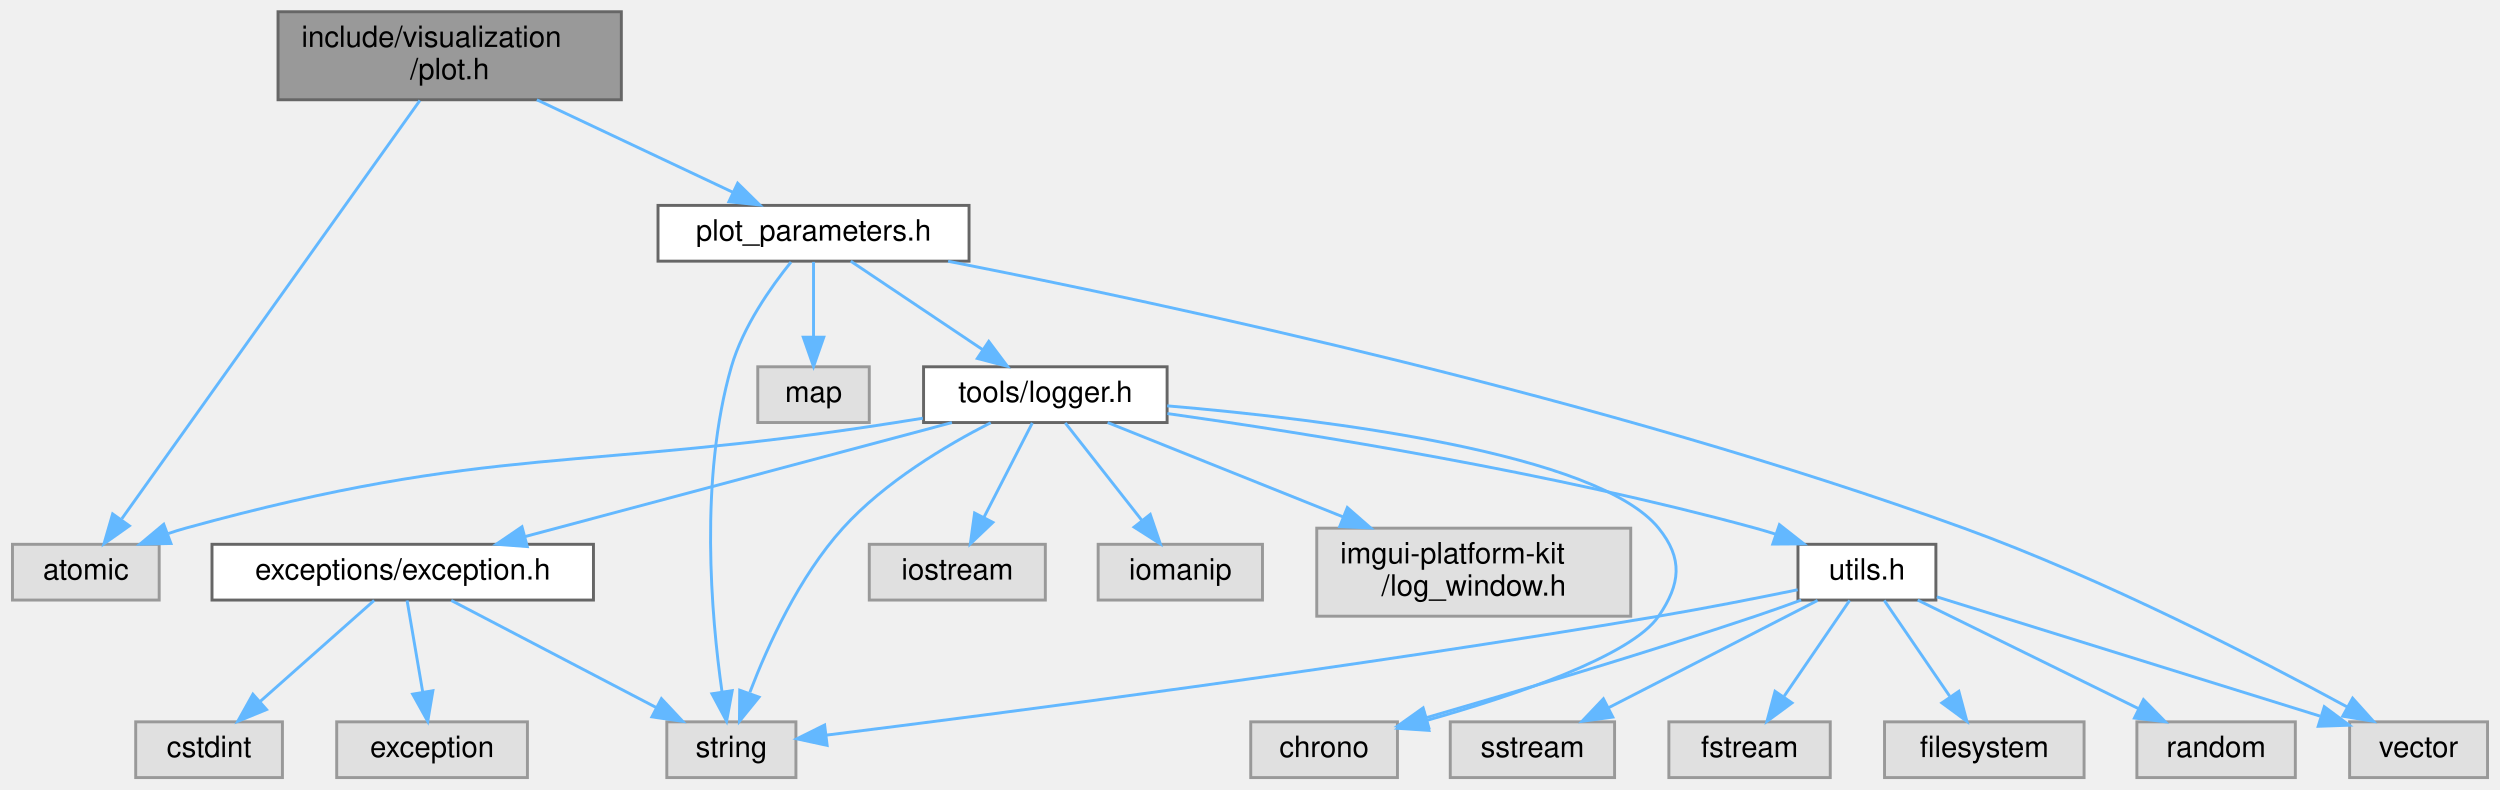
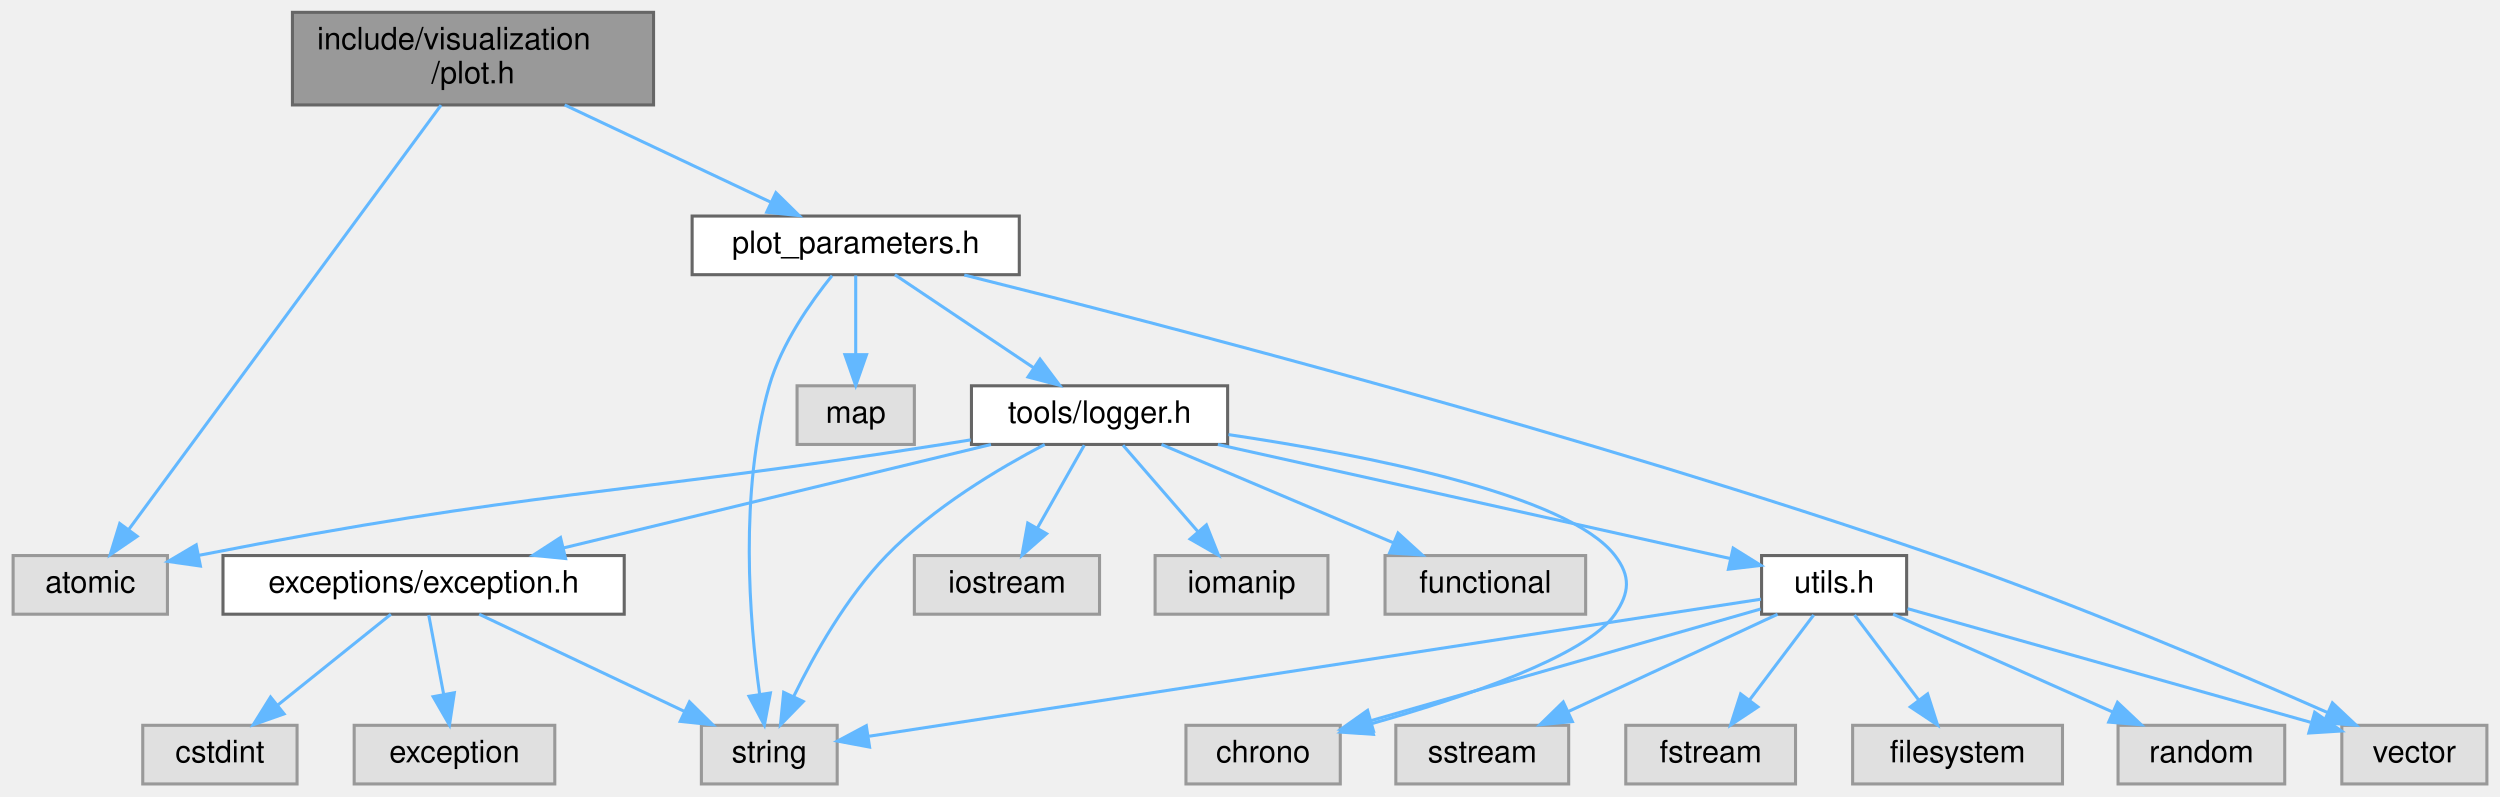
- <svg xmlns="http://www.w3.org/2000/svg" xmlns:xlink="http://www.w3.org/1999/xlink" width="852pt" height="269pt" viewBox="0.00 0.00 851.50 269.00">
-   <g id="graph0" class="graph" transform="scale(1 1) rotate(0) translate(4 265)">
+ <svg xmlns="http://www.w3.org/2000/svg" xmlns:xlink="http://www.w3.org/1999/xlink" width="810pt" height="258pt" viewBox="0.00 0.00 809.50 258.00">
+   <g id="graph0" class="graph" transform="scale(1 1) rotate(0) translate(4 254)">
    <g id="Node000001" class="node">
      <g id="a_Node000001">
        <a xlink:title=" ">
-           <polygon fill="#999999" stroke="#666666" points="207.5,-261 90.5,-261 90.5,-231 207.5,-231 207.5,-261" />
-           <text text-anchor="start" x="98.5" y="-249" font-family="Helvetica,sans-Serif" font-size="10.00">include/visualization</text>
-           <text text-anchor="middle" x="149" y="-238" font-family="Helvetica,sans-Serif" font-size="10.00">/plot.h</text>
+           <polygon fill="#999999" stroke="#666666" points="207.5,-250 90.5,-250 90.5,-220 207.5,-220 207.5,-250" />
+           <text text-anchor="start" x="98.5" y="-238" font-family="Helvetica,sans-Serif" font-size="10.00">include/visualization</text>
+           <text text-anchor="middle" x="149" y="-227" font-family="Helvetica,sans-Serif" font-size="10.00">/plot.h</text>
        </a>
      </g>
    </g>
    <g id="Node000002" class="node">
      <g id="a_Node000002">
        <a xlink:title=" ">
-           <polygon fill="#e0e0e0" stroke="#999999" points="50,-79.5 0,-79.5 0,-60.5 50,-60.5 50,-79.5" />
-           <text text-anchor="middle" x="25" y="-67.5" font-family="Helvetica,sans-Serif" font-size="10.00">atomic</text>
+           <polygon fill="#e0e0e0" stroke="#999999" points="50,-74 0,-74 0,-55 50,-55 50,-74" />
+           <text text-anchor="middle" x="25" y="-62" font-family="Helvetica,sans-Serif" font-size="10.00">atomic</text>
        </a>
      </g>
    </g>
    <g id="edge1_Node000001_Node000002" class="edge">
      <g id="a_edge1_Node000001_Node000002">
        <a xlink:title=" ">
-           <path fill="none" stroke="#63b8ff" d="M138.85,-230.76C116.22,-199.01 61.7,-122.5 37.24,-88.18" />
-           <polygon fill="#63b8ff" stroke="#63b8ff" points="39.84,-85.8 31.19,-79.68 34.14,-89.86 39.84,-85.8" />
+           <path fill="none" stroke="#63b8ff" d="M138.64,-219.92C115.98,-189.12 62.06,-115.85 37.53,-82.53" />
+           <polygon fill="#63b8ff" stroke="#63b8ff" points="40.19,-80.23 31.44,-74.25 34.55,-84.38 40.19,-80.23" />
        </a>
      </g>
    </g>
    <g id="Node000003" class="node">
      <g id="a_Node000003">
        <a xlink:href="plot__parameters_8h.html" target="_top" xlink:title=" ">
-           <polygon fill="white" stroke="#666666" points="326,-195 220,-195 220,-176 326,-176 326,-195" />
-           <text text-anchor="middle" x="273" y="-183" font-family="Helvetica,sans-Serif" font-size="10.00">plot_parameters.h</text>
+           <polygon fill="white" stroke="#666666" points="326,-184 220,-184 220,-165 326,-165 326,-184" />
+           <text text-anchor="middle" x="273" y="-172" font-family="Helvetica,sans-Serif" font-size="10.00">plot_parameters.h</text>
        </a>
      </g>
    </g>
    <g id="edge2_Node000001_Node000003" class="edge">
      <g id="a_edge2_Node000001_Node000003">
        <a xlink:title=" ">
-           <path fill="none" stroke="#63b8ff" d="M178.7,-230.99C199.02,-221.4 225.76,-208.79 245.58,-199.44" />
-           <polygon fill="#63b8ff" stroke="#63b8ff" points="247.14,-202.57 254.69,-195.14 244.15,-196.24 247.14,-202.57" />
+           <path fill="none" stroke="#63b8ff" d="M178.7,-219.99C199.02,-210.4 225.76,-197.79 245.58,-188.44" />
+           <polygon fill="#63b8ff" stroke="#63b8ff" points="247.14,-191.57 254.69,-184.14 244.15,-185.24 247.14,-191.57" />
        </a>
      </g>
    </g>
    <g id="Node000004" class="node">
      <g id="a_Node000004">
        <a xlink:title=" ">
-           <polygon fill="#e0e0e0" stroke="#999999" points="292,-140 254,-140 254,-121 292,-121 292,-140" />
-           <text text-anchor="middle" x="273" y="-128" font-family="Helvetica,sans-Serif" font-size="10.00">map</text>
+           <polygon fill="#e0e0e0" stroke="#999999" points="292,-129 254,-129 254,-110 292,-110 292,-129" />
+           <text text-anchor="middle" x="273" y="-117" font-family="Helvetica,sans-Serif" font-size="10.00">map</text>
        </a>
      </g>
    </g>
    <g id="edge3_Node000003_Node000004" class="edge">
      <g id="a_edge3_Node000003_Node000004">
        <a xlink:title=" ">
-           <path fill="none" stroke="#63b8ff" d="M273,-175.75C273,-168.8 273,-158.85 273,-150.13" />
-           <polygon fill="#63b8ff" stroke="#63b8ff" points="276.5,-150.09 273,-140.09 269.5,-150.09 276.5,-150.09" />
+           <path fill="none" stroke="#63b8ff" d="M273,-164.75C273,-157.8 273,-147.85 273,-139.13" />
+           <polygon fill="#63b8ff" stroke="#63b8ff" points="276.5,-139.09 273,-129.09 269.5,-139.09 276.5,-139.09" />
        </a>
      </g>
    </g>
    <g id="Node000005" class="node">
      <g id="a_Node000005">
        <a xlink:title=" ">
          <polygon fill="#e0e0e0" stroke="#999999" points="267,-19 223,-19 223,0 267,0 267,-19" />
          <text text-anchor="middle" x="245" y="-7" font-family="Helvetica,sans-Serif" font-size="10.00">string</text>
        </a>
      </g>
    </g>
    <g id="edge4_Node000003_Node000005" class="edge">
      <g id="a_edge4_Node000003_Node000005">
        <a xlink:title=" ">
-           <path fill="none" stroke="#63b8ff" d="M265.33,-175.7C258.48,-167.21 248.95,-153.68 245,-140 234.03,-101.97 238.15,-55.01 241.79,-29.38" />
-           <polygon fill="#63b8ff" stroke="#63b8ff" points="245.29,-29.63 243.37,-19.21 238.38,-28.56 245.29,-29.63" />
+           <path fill="none" stroke="#63b8ff" d="M265.33,-164.7C258.48,-156.21 248.95,-142.68 245,-129 235.15,-94.86 238.59,-52.84 241.87,-29.12" />
+           <polygon fill="#63b8ff" stroke="#63b8ff" points="245.36,-29.47 243.41,-19.06 238.44,-28.41 245.36,-29.47" />
        </a>
      </g>
    </g>
    <g id="Node000006" class="node">
      <g id="a_Node000006">
        <a xlink:title=" ">
-           <polygon fill="#e0e0e0" stroke="#999999" points="843.5,-19 796.5,-19 796.5,0 843.5,0 843.5,-19" />
-           <text text-anchor="middle" x="820" y="-7" font-family="Helvetica,sans-Serif" font-size="10.00">vector</text>
+           <polygon fill="#e0e0e0" stroke="#999999" points="801.5,-19 754.5,-19 754.5,0 801.5,0 801.5,-19" />
+           <text text-anchor="middle" x="778" y="-7" font-family="Helvetica,sans-Serif" font-size="10.00">vector</text>
        </a>
      </g>
    </g>
    <g id="edge5_Node000003_Node000006" class="edge">
      <g id="a_edge5_Node000003_Node000006">
        <a xlink:title=" ">
-           <path fill="none" stroke="#63b8ff" d="M318.86,-175.96C392.97,-161.47 543.07,-129.27 665,-85 712.86,-67.62 765.74,-40.33 795.71,-24.05" />
-           <polygon fill="#63b8ff" stroke="#63b8ff" points="797.52,-27.06 804.61,-19.18 794.15,-20.92 797.52,-27.06" />
+           <path fill="none" stroke="#63b8ff" d="M308.18,-164.89C371.71,-149.03 509.56,-113.22 623,-74 668.14,-58.39 719.15,-36.68 749.92,-23.11" />
+           <polygon fill="#63b8ff" stroke="#63b8ff" points="751.45,-26.27 759.17,-19.01 748.61,-19.87 751.45,-26.27" />
        </a>
      </g>
    </g>
    <g id="Node000007" class="node">
      <g id="a_Node000007">
        <a xlink:href="logger_8h.html" target="_top" xlink:title=" ">
-           <polygon fill="white" stroke="#666666" points="393.5,-140 310.5,-140 310.5,-121 393.5,-121 393.5,-140" />
-           <text text-anchor="middle" x="352" y="-128" font-family="Helvetica,sans-Serif" font-size="10.00">tools/logger.h</text>
+           <polygon fill="white" stroke="#666666" points="393.5,-129 310.5,-129 310.5,-110 393.5,-110 393.5,-129" />
+           <text text-anchor="middle" x="352" y="-117" font-family="Helvetica,sans-Serif" font-size="10.00">tools/logger.h</text>
        </a>
      </g>
    </g>
    <g id="edge6_Node000003_Node000007" class="edge">
      <g id="a_edge6_Node000003_Node000007">
        <a xlink:title=" ">
-           <path fill="none" stroke="#63b8ff" d="M285.69,-175.98C297.83,-167.84 316.36,-155.41 330.75,-145.76" />
-           <polygon fill="#63b8ff" stroke="#63b8ff" points="332.72,-148.65 339.08,-140.17 328.82,-142.84 332.72,-148.65" />
+           <path fill="none" stroke="#63b8ff" d="M285.69,-164.98C297.83,-156.84 316.36,-144.41 330.75,-134.76" />
+           <polygon fill="#63b8ff" stroke="#63b8ff" points="332.72,-137.65 339.08,-129.17 328.82,-131.84 332.72,-137.65" />
        </a>
      </g>
    </g>
    <g id="edge11_Node000007_Node000002" class="edge">
      <g id="a_edge11_Node000007_Node000002">
        <a xlink:title=" ">
-           <path fill="none" stroke="#63b8ff" d="M310.26,-122.48C307.13,-121.97 304.01,-121.48 301,-121 193.59,-104.06 163.82,-113.91 59,-85 57.06,-84.47 55.09,-83.85 53.11,-83.18" />
-           <polygon fill="#63b8ff" stroke="#63b8ff" points="54.01,-79.78 43.42,-79.54 51.55,-86.33 54.01,-79.78" />
+           <path fill="none" stroke="#63b8ff" d="M310.26,-111.48C307.13,-110.97 304.01,-110.48 301,-110 196.74,-93.56 167.36,-95.1 60.12,-74.06" />
+           <polygon fill="#63b8ff" stroke="#63b8ff" points="60.68,-70.6 50.19,-72.09 59.32,-77.47 60.68,-70.6" />
        </a>
      </g>
    </g>
    <g id="edge8_Node000007_Node000005" class="edge">
      <g id="a_edge8_Node000007_Node000005">
        <a xlink:title=" ">
-           <path fill="none" stroke="#63b8ff" d="M333.38,-120.94C318.28,-113.25 297.24,-100.76 283,-85 268.13,-68.54 257.48,-45.2 251.3,-29.05" />
-           <polygon fill="#63b8ff" stroke="#63b8ff" points="254.43,-27.41 247.75,-19.19 247.85,-29.78 254.43,-27.41" />
+           <path fill="none" stroke="#63b8ff" d="M334.25,-109.99C319.28,-102.17 297.96,-89.47 283,-74 270.05,-60.61 259.57,-42.01 252.93,-28.4" />
+           <polygon fill="#63b8ff" stroke="#63b8ff" points="256.01,-26.72 248.62,-19.14 249.66,-29.68 256.01,-26.72" />
        </a>
      </g>
    </g>
    <g id="Node000008" class="node">
      <g id="a_Node000008">
        <a xlink:title=" ">
-           <polygon fill="#e0e0e0" stroke="#999999" points="352,-79.5 292,-79.5 292,-60.5 352,-60.5 352,-79.5" />
-           <text text-anchor="middle" x="322" y="-67.5" font-family="Helvetica,sans-Serif" font-size="10.00">iostream</text>
+           <polygon fill="#e0e0e0" stroke="#999999" points="352,-74 292,-74 292,-55 352,-55 352,-74" />
+           <text text-anchor="middle" x="322" y="-62" font-family="Helvetica,sans-Serif" font-size="10.00">iostream</text>
        </a>
      </g>
    </g>
    <g id="edge7_Node000007_Node000008" class="edge">
      <g id="a_edge7_Node000007_Node000008">
        <a xlink:title=" ">
-           <path fill="none" stroke="#63b8ff" d="M347.57,-120.87C343.23,-112.4 336.48,-99.24 331.01,-88.57" />
-           <polygon fill="#63b8ff" stroke="#63b8ff" points="334.12,-86.97 326.44,-79.67 327.89,-90.16 334.12,-86.97" />
+           <path fill="none" stroke="#63b8ff" d="M347.05,-109.75C342.94,-102.49 336.97,-91.95 331.9,-82.98" />
+           <polygon fill="#63b8ff" stroke="#63b8ff" points="334.83,-81.07 326.86,-74.09 328.74,-84.52 334.83,-81.07" />
        </a>
      </g>
    </g>
    <g id="Node000009" class="node">
      <g id="a_Node000009">
        <a xlink:title=" ">
-           <polygon fill="#e0e0e0" stroke="#999999" points="472,-19 422,-19 422,0 472,0 472,-19" />
-           <text text-anchor="middle" x="447" y="-7" font-family="Helvetica,sans-Serif" font-size="10.00">chrono</text>
+           <polygon fill="#e0e0e0" stroke="#999999" points="430,-19 380,-19 380,0 430,0 430,-19" />
+           <text text-anchor="middle" x="405" y="-7" font-family="Helvetica,sans-Serif" font-size="10.00">chrono</text>
        </a>
      </g>
    </g>
    <g id="edge9_Node000007_Node000009" class="edge">
      <g id="a_edge9_Node000007_Node000009">
        <a xlink:title=" ">
-           <path fill="none" stroke="#63b8ff" d="M393.52,-126.69C448.34,-122.02 540.34,-110.52 561,-85 569.39,-74.64 568.52,-66.01 561,-55 551.71,-41.41 511.89,-27.96 481.91,-19.47" />
-           <polygon fill="#63b8ff" stroke="#63b8ff" points="482.74,-16.07 472.17,-16.79 480.88,-22.82 482.74,-16.07" />
+           <path fill="none" stroke="#63b8ff" d="M393.78,-113.19C438.11,-106.6 503.83,-93.75 519,-74 524.15,-67.3 523.76,-61.97 519,-55 509.71,-41.41 469.89,-27.96 439.91,-19.47" />
+           <polygon fill="#63b8ff" stroke="#63b8ff" points="440.74,-16.07 430.17,-16.79 438.88,-22.82 440.74,-16.07" />
        </a>
      </g>
    </g>
    <g id="Node000010" class="node">
      <g id="a_Node000010">
        <a xlink:title=" ">
-           <polygon fill="#e0e0e0" stroke="#999999" points="426,-79.5 370,-79.5 370,-60.5 426,-60.5 426,-79.5" />
-           <text text-anchor="middle" x="398" y="-67.5" font-family="Helvetica,sans-Serif" font-size="10.00">iomanip</text>
+           <polygon fill="#e0e0e0" stroke="#999999" points="426,-74 370,-74 370,-55 426,-55 426,-74" />
+           <text text-anchor="middle" x="398" y="-62" font-family="Helvetica,sans-Serif" font-size="10.00">iomanip</text>
        </a>
      </g>
    </g>
    <g id="edge10_Node000007_Node000010" class="edge">
      <g id="a_edge10_Node000007_Node000010">
        <a xlink:title=" ">
-           <path fill="none" stroke="#63b8ff" d="M358.79,-120.87C365.65,-112.14 376.43,-98.43 384.95,-87.59" />
-           <polygon fill="#63b8ff" stroke="#63b8ff" points="387.75,-89.69 391.18,-79.67 382.25,-85.36 387.75,-89.69" />
+           <path fill="none" stroke="#63b8ff" d="M359.6,-109.75C366.16,-102.18 375.82,-91.05 383.81,-81.84" />
+           <polygon fill="#63b8ff" stroke="#63b8ff" points="386.63,-83.94 390.55,-74.09 381.35,-79.35 386.63,-83.94" />
        </a>
      </g>
    </g>
    <g id="Node000011" class="node">
      <g id="a_Node000011">
        <a xlink:title=" ">
-           <polygon fill="#e0e0e0" stroke="#999999" points="551.5,-85 444.5,-85 444.5,-55 551.5,-55 551.5,-85" />
-           <text text-anchor="start" x="452.5" y="-73" font-family="Helvetica,sans-Serif" font-size="10.00">imgui-platform-kit</text>
-           <text text-anchor="middle" x="498" y="-62" font-family="Helvetica,sans-Serif" font-size="10.00">/log_window.h</text>
+           <polygon fill="#e0e0e0" stroke="#999999" points="509.5,-74 444.5,-74 444.5,-55 509.5,-55 509.5,-74" />
+           <text text-anchor="middle" x="477" y="-62" font-family="Helvetica,sans-Serif" font-size="10.00">functional</text>
        </a>
      </g>
    </g>
    <g id="edge12_Node000007_Node000011" class="edge">
      <g id="a_edge12_Node000007_Node000011">
        <a xlink:title=" ">
-           <path fill="none" stroke="#63b8ff" d="M373.23,-120.99C394.15,-112.61 426.76,-99.55 453.39,-88.87" />
-           <polygon fill="#63b8ff" stroke="#63b8ff" points="454.92,-92.03 462.9,-85.06 452.32,-85.53 454.92,-92.03" />
+           <path fill="none" stroke="#63b8ff" d="M372.08,-109.98C392.37,-101.38 423.96,-87.99 447.17,-78.15" />
+           <polygon fill="#63b8ff" stroke="#63b8ff" points="448.71,-81.3 456.55,-74.17 445.98,-74.85 448.71,-81.3" />
        </a>
      </g>
    </g>
    <g id="Node000012" class="node">
      <g id="a_Node000012">
        <a xlink:href="exception_8h.html" target="_top" xlink:title=" ">
-           <polygon fill="white" stroke="#666666" points="198,-79.5 68,-79.5 68,-60.5 198,-60.5 198,-79.5" />
-           <text text-anchor="middle" x="133" y="-67.5" font-family="Helvetica,sans-Serif" font-size="10.00">exceptions/exception.h</text>
+           <polygon fill="white" stroke="#666666" points="198,-74 68,-74 68,-55 198,-55 198,-74" />
+           <text text-anchor="middle" x="133" y="-62" font-family="Helvetica,sans-Serif" font-size="10.00">exceptions/exception.h</text>
        </a>
      </g>
    </g>
    <g id="edge13_Node000007_Node000012" class="edge">
      <g id="a_edge13_Node000007_Node000012">
        <a xlink:title=" ">
-           <path fill="none" stroke="#63b8ff" d="M320.16,-120.99C281.72,-110.73 216.97,-93.43 174.61,-82.12" />
-           <polygon fill="#63b8ff" stroke="#63b8ff" points="175.45,-78.72 164.88,-79.52 173.64,-85.48 175.45,-78.72" />
+           <path fill="none" stroke="#63b8ff" d="M316.81,-109.98C279.17,-100.87 219.34,-86.4 178.23,-76.45" />
+           <polygon fill="#63b8ff" stroke="#63b8ff" points="179,-73.03 168.46,-74.08 177.36,-79.84 179,-73.03" />
        </a>
      </g>
    </g>
    <g id="Node000015" class="node">
      <g id="a_Node000015">
        <a xlink:href="utils_8h.html" target="_top" xlink:title=" ">
-           <polygon fill="white" stroke="#666666" points="655.5,-79.5 608.5,-79.5 608.5,-60.5 655.5,-60.5 655.5,-79.5" />
-           <text text-anchor="middle" x="632" y="-67.5" font-family="Helvetica,sans-Serif" font-size="10.00">utils.h</text>
+           <polygon fill="white" stroke="#666666" points="613.5,-74 566.5,-74 566.5,-55 613.5,-55 613.5,-74" />
+           <text text-anchor="middle" x="590" y="-62" font-family="Helvetica,sans-Serif" font-size="10.00">utils.h</text>
        </a>
      </g>
    </g>
    <g id="edge17_Node000007_Node000015" class="edge">
      <g id="a_edge17_Node000007_Node000015">
        <a xlink:title=" ">
-           <path fill="none" stroke="#63b8ff" d="M393.59,-124.06C442.19,-117.2 524.78,-103.96 594,-85 596.29,-84.37 598.63,-83.67 600.98,-82.92" />
-           <polygon fill="#63b8ff" stroke="#63b8ff" points="602.18,-86.2 610.51,-79.65 599.91,-79.58 602.18,-86.2" />
+           <path fill="none" stroke="#63b8ff" d="M390.34,-109.98C430.61,-101.03 495.76,-86.55 552,-74 553.44,-73.68 554.92,-73.35 556.41,-73.02" />
+           <polygon fill="#63b8ff" stroke="#63b8ff" points="557.29,-76.41 566.28,-70.81 555.76,-69.57 557.29,-76.41" />
        </a>
      </g>
    </g>
    <g id="edge16_Node000012_Node000005" class="edge">
      <g id="a_edge16_Node000012_Node000005">
        <a xlink:title=" ">
-           <path fill="none" stroke="#63b8ff" d="M149.53,-60.37C167.97,-50.73 198.04,-35.03 219.51,-23.81" />
-           <polygon fill="#63b8ff" stroke="#63b8ff" points="221.16,-26.9 228.41,-19.17 217.92,-20.69 221.16,-26.9" />
+           <path fill="none" stroke="#63b8ff" d="M150.99,-54.98C168.93,-46.5 196.72,-33.35 217.43,-23.54" />
+           <polygon fill="#63b8ff" stroke="#63b8ff" points="219.14,-26.61 226.68,-19.17 216.14,-20.28 219.14,-26.61" />
        </a>
      </g>
    </g>
    <g id="Node000013" class="node">
      <g id="a_Node000013">
        <a xlink:title=" ">
          <polygon fill="#e0e0e0" stroke="#999999" points="92,-19 42,-19 42,0 92,0 92,-19" />
          <text text-anchor="middle" x="67" y="-7" font-family="Helvetica,sans-Serif" font-size="10.00">cstdint</text>
        </a>
      </g>
    </g>
    <g id="edge14_Node000012_Node000013" class="edge">
      <g id="a_edge14_Node000012_Node000013">
        <a xlink:title=" ">
-           <path fill="none" stroke="#63b8ff" d="M123.26,-60.37C113.03,-51.3 96.71,-36.84 84.28,-25.82" />
-           <polygon fill="#63b8ff" stroke="#63b8ff" points="86.58,-23.18 76.78,-19.17 81.94,-28.42 86.58,-23.18" />
+           <path fill="none" stroke="#63b8ff" d="M122.4,-54.98C112.54,-47.07 97.65,-35.11 85.78,-25.58" />
+           <polygon fill="#63b8ff" stroke="#63b8ff" points="87.79,-22.7 77.8,-19.17 83.4,-28.16 87.79,-22.7" />
        </a>
      </g>
    </g>
    <g id="Node000014" class="node">
      <g id="a_Node000014">
        <a xlink:title=" ">
          <polygon fill="#e0e0e0" stroke="#999999" points="175.5,-19 110.5,-19 110.5,0 175.5,0 175.5,-19" />
          <text text-anchor="middle" x="143" y="-7" font-family="Helvetica,sans-Serif" font-size="10.00">exception</text>
        </a>
      </g>
    </g>
    <g id="edge15_Node000012_Node000014" class="edge">
      <g id="a_edge15_Node000012_Node000014">
        <a xlink:title=" ">
-           <path fill="none" stroke="#63b8ff" d="M134.48,-60.37C135.88,-52.16 138.04,-39.54 139.83,-29.05" />
-           <polygon fill="#63b8ff" stroke="#63b8ff" points="143.28,-29.61 141.52,-19.17 136.38,-28.43 143.28,-29.61" />
+           <path fill="none" stroke="#63b8ff" d="M134.65,-54.75C135.96,-47.8 137.84,-37.85 139.48,-29.13" />
+           <polygon fill="#63b8ff" stroke="#63b8ff" points="142.96,-29.56 141.38,-19.09 136.09,-28.27 142.96,-29.56" />
        </a>
      </g>
    </g>
    <g id="edge18_Node000015_Node000005" class="edge">
      <g id="a_edge18_Node000015_Node000005">
        <a xlink:title=" ">
-           <path fill="none" stroke="#63b8ff" d="M608.39,-64.01C594.61,-61.18 576.86,-57.68 561,-55 457.84,-37.58 334.94,-21.65 277.54,-14.49" />
-           <polygon fill="#63b8ff" stroke="#63b8ff" points="277.64,-10.97 267.29,-13.21 276.78,-17.92 277.64,-10.97" />
+           <path fill="none" stroke="#63b8ff" d="M566.29,-59.86C505.88,-50.58 346.15,-26.04 277.32,-15.46" />
+           <polygon fill="#63b8ff" stroke="#63b8ff" points="277.49,-11.95 267.08,-13.89 276.43,-18.87 277.49,-11.95" />
        </a>
      </g>
    </g>
    <g id="edge19_Node000015_Node000006" class="edge">
      <g id="a_edge19_Node000015_Node000006">
        <a xlink:title=" ">
-           <path fill="none" stroke="#63b8ff" d="M655.81,-61.59C688.87,-51.31 748.82,-32.65 786.41,-20.95" />
-           <polygon fill="#63b8ff" stroke="#63b8ff" points="787.87,-24.16 796.38,-17.85 785.79,-17.48 787.87,-24.16" />
+           <path fill="none" stroke="#63b8ff" d="M613.81,-56.79C646.87,-47.47 706.82,-30.57 744.41,-19.97" />
+           <polygon fill="#63b8ff" stroke="#63b8ff" points="745.71,-23.24 754.38,-17.16 743.81,-16.5 745.71,-23.24" />
        </a>
      </g>
    </g>
    <g id="edge23_Node000015_Node000009" class="edge">
      <g id="a_edge23_Node000015_Node000009">
        <a xlink:title=" ">
-           <path fill="none" stroke="#63b8ff" d="M609.57,-60.49C604.47,-58.62 599.07,-56.7 594,-55 556.01,-42.26 511.96,-29.14 482.06,-20.48" />
-           <polygon fill="#63b8ff" stroke="#63b8ff" points="482.69,-17.02 472.11,-17.61 480.75,-23.75 482.69,-17.02" />
+           <path fill="none" stroke="#63b8ff" d="M566.19,-56.68C534.17,-47.51 476.98,-31.12 440.04,-20.54" />
+           <polygon fill="#63b8ff" stroke="#63b8ff" points="440.77,-17.11 430.19,-17.72 438.84,-23.84 440.77,-17.11" />
        </a>
      </g>
    </g>
    <g id="Node000016" class="node">
      <g id="a_Node000016">
        <a xlink:title=" ">
-           <polygon fill="#e0e0e0" stroke="#999999" points="778,-19 724,-19 724,0 778,0 778,-19" />
-           <text text-anchor="middle" x="751" y="-7" font-family="Helvetica,sans-Serif" font-size="10.00">random</text>
+           <polygon fill="#e0e0e0" stroke="#999999" points="736,-19 682,-19 682,0 736,0 736,-19" />
+           <text text-anchor="middle" x="709" y="-7" font-family="Helvetica,sans-Serif" font-size="10.00">random</text>
        </a>
      </g>
    </g>
    <g id="edge20_Node000015_Node000016" class="edge">
      <g id="a_edge20_Node000015_Node000016">
        <a xlink:title=" ">
-           <path fill="none" stroke="#63b8ff" d="M649.3,-60.49C669.05,-50.79 701.55,-34.81 724.49,-23.53" />
-           <polygon fill="#63b8ff" stroke="#63b8ff" points="726.25,-26.57 733.68,-19.02 723.16,-20.29 726.25,-26.57" />
+           <path fill="none" stroke="#63b8ff" d="M609.12,-54.98C628.35,-46.42 658.23,-33.11 680.31,-23.28" />
+           <polygon fill="#63b8ff" stroke="#63b8ff" points="681.82,-26.44 689.53,-19.17 678.97,-20.04 681.82,-26.44" />
        </a>
      </g>
    </g>
    <g id="Node000017" class="node">
      <g id="a_Node000017">
        <a xlink:title=" ">
-           <polygon fill="#e0e0e0" stroke="#999999" points="546,-19 490,-19 490,0 546,0 546,-19" />
-           <text text-anchor="middle" x="518" y="-7" font-family="Helvetica,sans-Serif" font-size="10.00">sstream</text>
+           <polygon fill="#e0e0e0" stroke="#999999" points="504,-19 448,-19 448,0 504,0 504,-19" />
+           <text text-anchor="middle" x="476" y="-7" font-family="Helvetica,sans-Serif" font-size="10.00">sstream</text>
        </a>
      </g>
    </g>
    <g id="edge21_Node000015_Node000017" class="edge">
      <g id="a_edge21_Node000015_Node000017">
        <a xlink:title=" ">
-           <path fill="none" stroke="#63b8ff" d="M615.18,-60.37C596.4,-50.73 565.8,-35.03 543.95,-23.81" />
-           <polygon fill="#63b8ff" stroke="#63b8ff" points="545.39,-20.62 534.89,-19.17 542.19,-26.85 545.39,-20.62" />
+           <path fill="none" stroke="#63b8ff" d="M571.68,-54.98C553.34,-46.46 524.89,-33.23 503.77,-23.41" />
+           <polygon fill="#63b8ff" stroke="#63b8ff" points="505.19,-20.21 494.65,-19.17 502.24,-26.56 505.19,-20.21" />
        </a>
      </g>
    </g>
    <g id="Node000018" class="node">
      <g id="a_Node000018">
        <a xlink:title=" ">
-           <polygon fill="#e0e0e0" stroke="#999999" points="619.5,-19 564.5,-19 564.5,0 619.5,0 619.5,-19" />
-           <text text-anchor="middle" x="592" y="-7" font-family="Helvetica,sans-Serif" font-size="10.00">fstream</text>
+           <polygon fill="#e0e0e0" stroke="#999999" points="577.5,-19 522.5,-19 522.5,0 577.5,0 577.5,-19" />
+           <text text-anchor="middle" x="550" y="-7" font-family="Helvetica,sans-Serif" font-size="10.00">fstream</text>
        </a>
      </g>
    </g>
    <g id="edge22_Node000015_Node000018" class="edge">
      <g id="a_edge22_Node000015_Node000018">
        <a xlink:title=" ">
-           <path fill="none" stroke="#63b8ff" d="M626.1,-60.37C620.25,-51.81 611.13,-38.47 603.79,-27.74" />
-           <polygon fill="#63b8ff" stroke="#63b8ff" points="606.46,-25.45 597.93,-19.17 600.68,-29.4 606.46,-25.45" />
+           <path fill="none" stroke="#63b8ff" d="M583.39,-54.75C577.74,-47.26 569.46,-36.28 562.55,-27.13" />
+           <polygon fill="#63b8ff" stroke="#63b8ff" points="565.3,-24.96 556.48,-19.09 559.71,-29.18 565.3,-24.96" />
        </a>
      </g>
    </g>
    <g id="Node000019" class="node">
      <g id="a_Node000019">
        <a xlink:title=" ">
-           <polygon fill="#e0e0e0" stroke="#999999" points="706,-19 638,-19 638,0 706,0 706,-19" />
-           <text text-anchor="middle" x="672" y="-7" font-family="Helvetica,sans-Serif" font-size="10.00">filesystem</text>
+           <polygon fill="#e0e0e0" stroke="#999999" points="664,-19 596,-19 596,0 664,0 664,-19" />
+           <text text-anchor="middle" x="630" y="-7" font-family="Helvetica,sans-Serif" font-size="10.00">filesystem</text>
        </a>
      </g>
    </g>
    <g id="edge24_Node000015_Node000019" class="edge">
      <g id="a_edge24_Node000015_Node000019">
        <a xlink:title=" ">
-           <path fill="none" stroke="#63b8ff" d="M637.9,-60.37C643.75,-51.81 652.87,-38.47 660.21,-27.74" />
-           <polygon fill="#63b8ff" stroke="#63b8ff" points="663.32,-29.4 666.07,-19.17 657.54,-25.45 663.32,-29.4" />
+           <path fill="none" stroke="#63b8ff" d="M596.61,-54.75C602.26,-47.26 610.54,-36.28 617.45,-27.13" />
+           <polygon fill="#63b8ff" stroke="#63b8ff" points="620.29,-29.18 623.52,-19.09 614.7,-24.96 620.29,-29.18" />
        </a>
      </g>
    </g>
  </g>
</svg>
